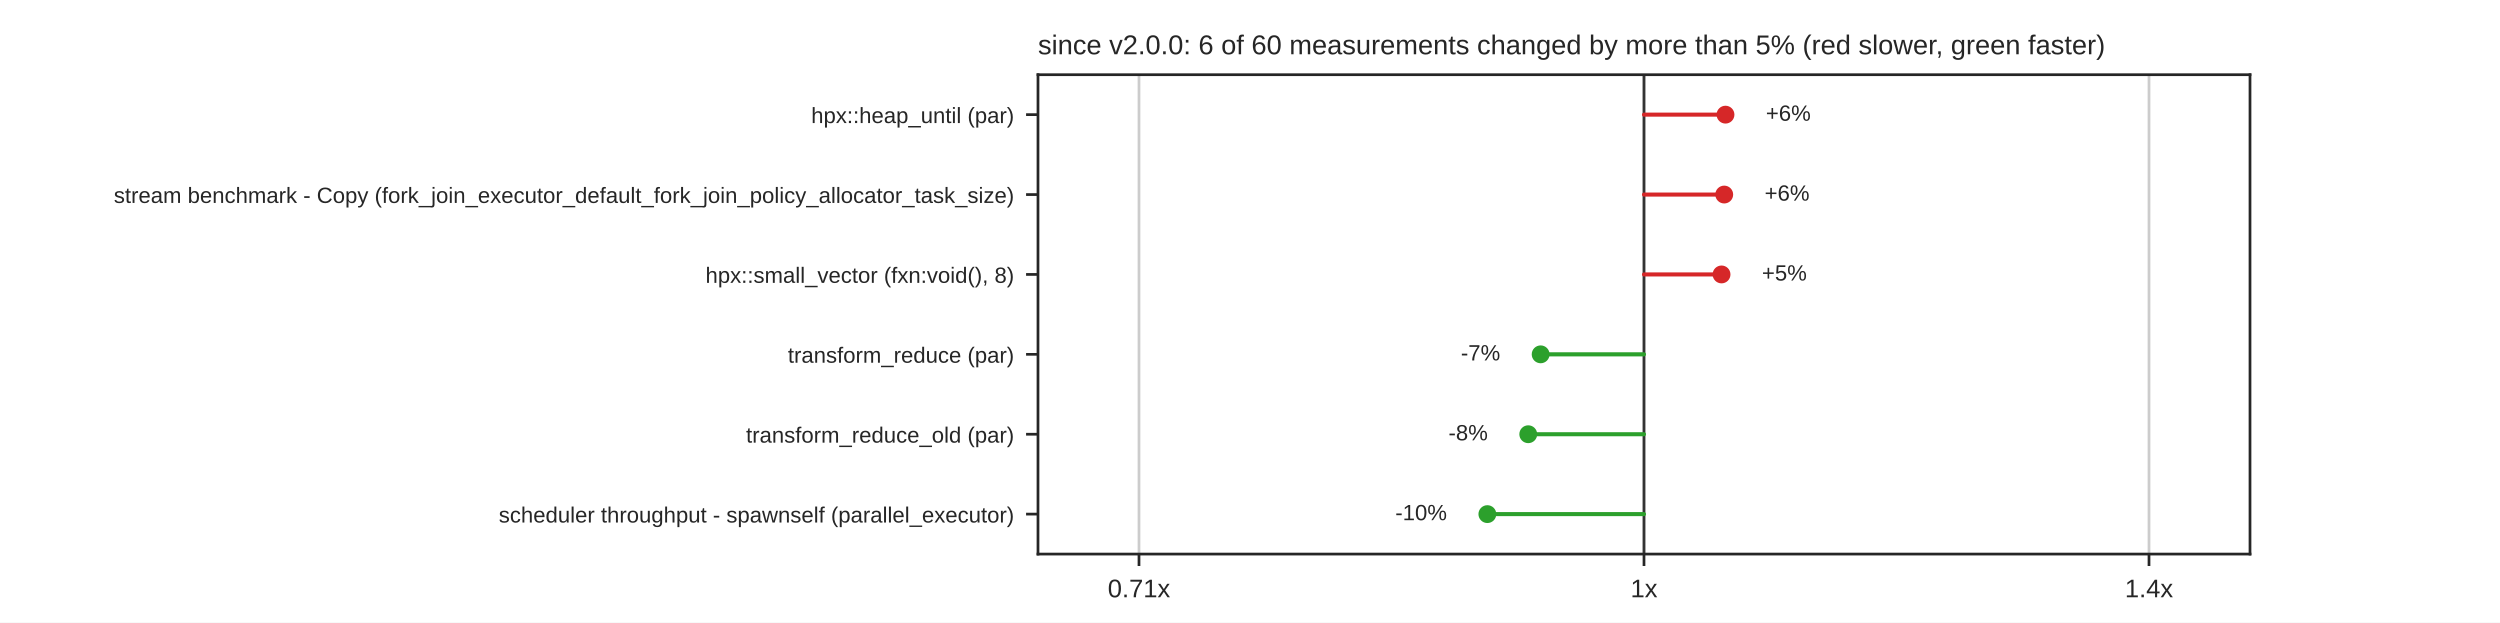
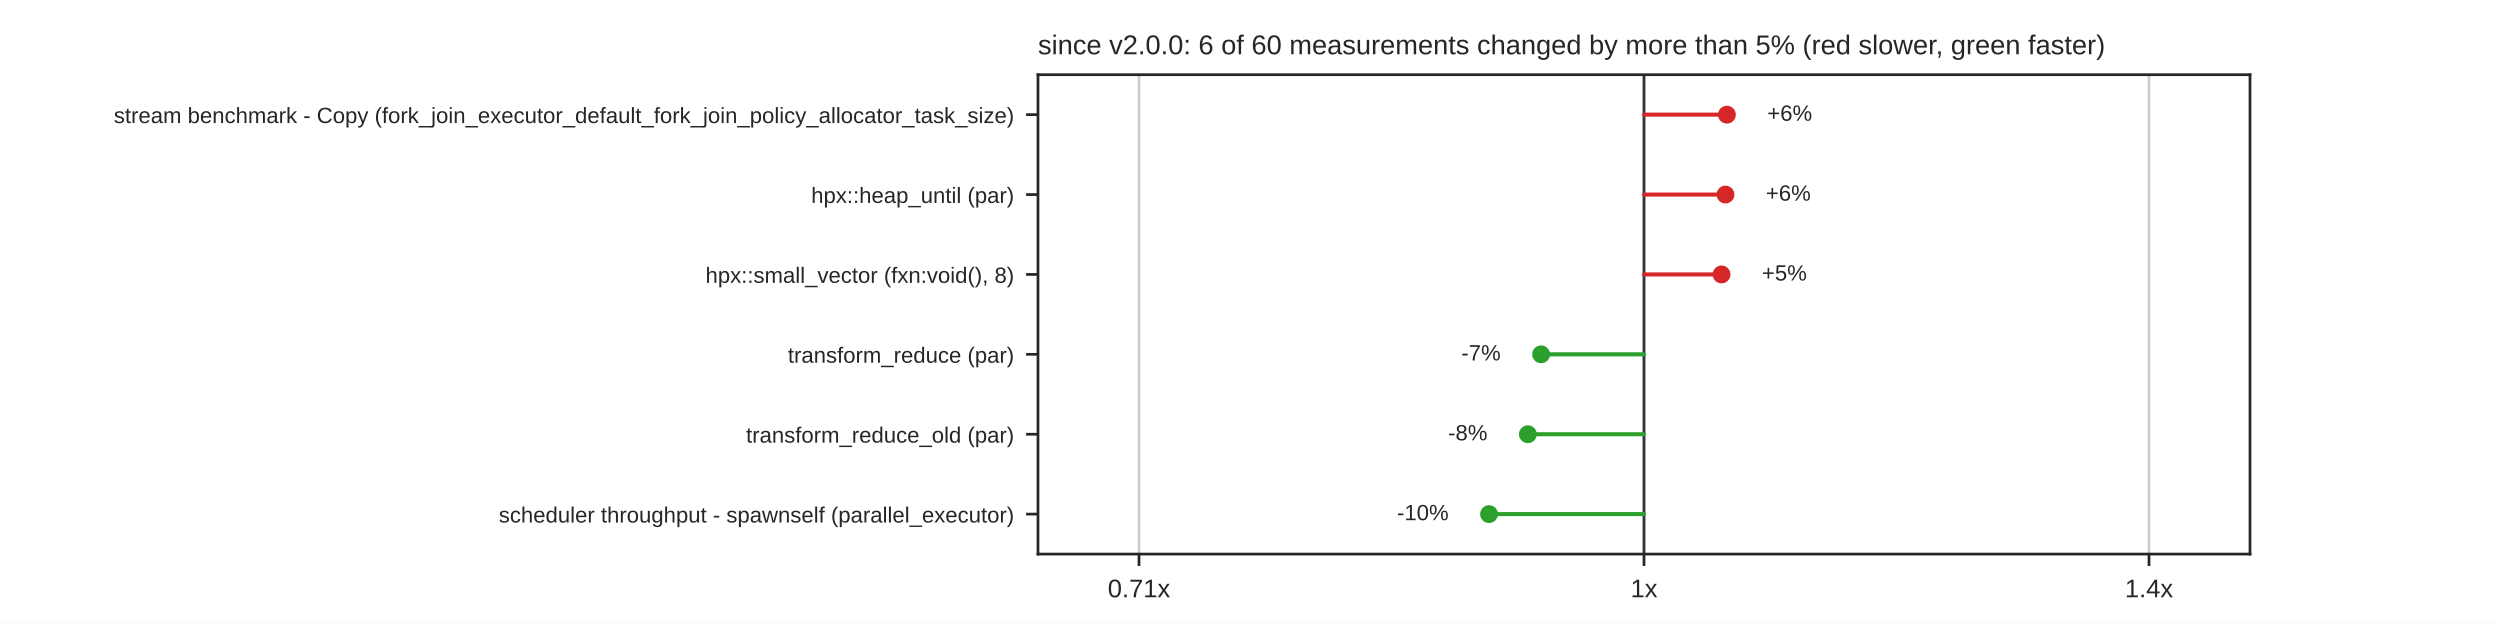
<svg xmlns="http://www.w3.org/2000/svg" xmlns:xlink="http://www.w3.org/1999/xlink" width="734.4pt" height="182.88pt" viewBox="0 0 734.4 182.88" version="1.1">
  <defs>
    <style type="text/css">*{stroke-linejoin: round; stroke-linecap: butt}</style>
  </defs>
  <g id="figure_1">
    <g id="patch_1">
      <path d="M 0 182.88  L 734.4 182.88  L 734.4 0  L 0 0  z " style="fill: #ffffff" />
    </g>
    <g id="axes_1">
      <g id="patch_2">
        <path d="M 304.92 162.763  L 660.96 162.763  L 660.96 21.946  L 304.92 21.946  z " style="fill: #ffffff" />
      </g>
      <g id="matplotlib.axis_1">
        <g id="xtick_1">
          <g id="line2d_1">
            <path d="M 334.59 162.763  L 334.59 21.946  " clip-path="url(#p3cf18bccd8)" style="fill: none; stroke: #cccccc; stroke-width: 0.8; stroke-linecap: round" />
          </g>
          <g id="line2d_2">
            <defs>
              <path id="mdfc5214045" d="M 0 0  L 0 3.5  " style="stroke: #262626; stroke-width: 0.8" />
            </defs>
            <g>
              <use xlink:href="#mdfc5214045" x="334.59" y="162.763" style="fill: #262626; stroke: #262626; stroke-width: 0.8" />
            </g>
          </g>
          <g id="text_1">
            <text style="fill: #262626; font: 7.5px 'Arial', 'DejaVu Sans', 'Liberation Sans', 'Bitstream Vera Sans', sans-serif; text-anchor: middle" x="334.59" y="175.462" transform="rotate(-0 334.59 175.462)">0.71x</text>
          </g>
        </g>
        <g id="xtick_2">
          <g id="line2d_3">
            <path d="M 482.94 162.763  L 482.94 21.946  " clip-path="url(#p3cf18bccd8)" style="fill: none; stroke: #cccccc; stroke-width: 0.8; stroke-linecap: round" />
          </g>
          <g id="line2d_4">
            <g>
              <use xlink:href="#mdfc5214045" x="482.94" y="162.763" style="fill: #262626; stroke: #262626; stroke-width: 0.8" />
            </g>
          </g>
          <g id="text_2">
            <text style="fill: #262626; font: 7.5px 'Arial', 'DejaVu Sans', 'Liberation Sans', 'Bitstream Vera Sans', sans-serif; text-anchor: middle" x="482.94" y="175.462" transform="rotate(-0 482.94 175.462)">1x</text>
          </g>
        </g>
        <g id="xtick_3">
          <g id="line2d_5">
            <path d="M 631.29 162.763  L 631.29 21.946  " clip-path="url(#p3cf18bccd8)" style="fill: none; stroke: #cccccc; stroke-width: 0.8; stroke-linecap: round" />
          </g>
          <g id="line2d_6">
            <g>
              <use xlink:href="#mdfc5214045" x="631.29" y="162.763" style="fill: #262626; stroke: #262626; stroke-width: 0.8" />
            </g>
          </g>
          <g id="text_3">
            <text style="fill: #262626; font: 7.5px 'Arial', 'DejaVu Sans', 'Liberation Sans', 'Bitstream Vera Sans', sans-serif; text-anchor: middle" x="631.29" y="175.462" transform="rotate(-0 631.29 175.462)">1.4x</text>
          </g>
        </g>
      </g>
      <g id="matplotlib.axis_2">
        <g id="ytick_1">
          <g id="line2d_7">
            <defs>
              <path id="m414165cd4d" d="M 0 0  L -3.5 0  " style="stroke: #262626; stroke-width: 0.8" />
            </defs>
            <g>
              <use xlink:href="#m414165cd4d" x="304.92" y="33.68" style="fill: #262626; stroke: #262626; stroke-width: 0.8" />
            </g>
          </g>
          <g id="text_4">
-             <text style="fill: #262626; font: 6.5px 'Arial', 'DejaVu Sans', 'Liberation Sans', 'Bitstream Vera Sans', sans-serif; text-anchor: end" x="297.92" y="36.15" transform="rotate(-0 297.92 36.14989)">hpx::heap_until (par)</text>
+             <text style="fill: #262626; font: 6.5px 'Arial', 'DejaVu Sans', 'Liberation Sans', 'Bitstream Vera Sans', sans-serif; text-anchor: end" x="297.92" y="36.15" transform="rotate(-0 297.92 36.14989)">stream benchmark - Copy (fork_join_executor_default_fork_join_policy_allocator_task_size)</text>
          </g>
        </g>
        <g id="ytick_2">
          <g id="line2d_8">
            <g>
              <use xlink:href="#m414165cd4d" x="304.92" y="57.15" style="fill: #262626; stroke: #262626; stroke-width: 0.8" />
            </g>
          </g>
          <g id="text_5">
-             <text style="fill: #262626; font: 6.5px 'Arial', 'DejaVu Sans', 'Liberation Sans', 'Bitstream Vera Sans', sans-serif; text-anchor: end" x="297.92" y="59.619" transform="rotate(-0 297.92 59.61949)">stream benchmark - Copy (fork_join_executor_default_fork_join_policy_allocator_task_size)</text>
+             <text style="fill: #262626; font: 6.5px 'Arial', 'DejaVu Sans', 'Liberation Sans', 'Bitstream Vera Sans', sans-serif; text-anchor: end" x="297.92" y="59.619" transform="rotate(-0 297.92 59.61949)">hpx::heap_until (par)</text>
          </g>
        </g>
        <g id="ytick_3">
          <g id="line2d_9">
            <g>
              <use xlink:href="#m414165cd4d" x="304.92" y="80.62" style="fill: #262626; stroke: #262626; stroke-width: 0.8" />
            </g>
          </g>
          <g id="text_6">
            <text style="fill: #262626; font: 6.5px 'Arial', 'DejaVu Sans', 'Liberation Sans', 'Bitstream Vera Sans', sans-serif; text-anchor: end" x="297.92" y="83.089" transform="rotate(-0 297.92 83.08909)">hpx::small_vector (fxn:void(), 8)</text>
          </g>
        </g>
        <g id="ytick_4">
          <g id="line2d_10">
            <g>
              <use xlink:href="#m414165cd4d" x="304.92" y="104.089" style="fill: #262626; stroke: #262626; stroke-width: 0.8" />
            </g>
          </g>
          <g id="text_7">
            <text style="fill: #262626; font: 6.5px 'Arial', 'DejaVu Sans', 'Liberation Sans', 'Bitstream Vera Sans', sans-serif; text-anchor: end" x="297.92" y="106.559" transform="rotate(-0 297.92 106.5587)">transform_reduce (par)</text>
          </g>
        </g>
        <g id="ytick_5">
          <g id="line2d_11">
            <g>
              <use xlink:href="#m414165cd4d" x="304.92" y="127.559" style="fill: #262626; stroke: #262626; stroke-width: 0.8" />
            </g>
          </g>
          <g id="text_8">
            <text style="fill: #262626; font: 6.5px 'Arial', 'DejaVu Sans', 'Liberation Sans', 'Bitstream Vera Sans', sans-serif; text-anchor: end" x="297.92" y="130.028" transform="rotate(-0 297.92 130.0283)">transform_reduce_old (par)</text>
          </g>
        </g>
        <g id="ytick_6">
          <g id="line2d_12">
            <g>
              <use xlink:href="#m414165cd4d" x="304.92" y="151.028" style="fill: #262626; stroke: #262626; stroke-width: 0.8" />
            </g>
          </g>
          <g id="text_9">
            <text style="fill: #262626; font: 6.5px 'Arial', 'DejaVu Sans', 'Liberation Sans', 'Bitstream Vera Sans', sans-serif; text-anchor: end" x="297.92" y="153.498" transform="rotate(-0 297.92 153.4979)">scheduler throughput - spawnself (parallel_executor)</text>
          </g>
        </g>
      </g>
      <g id="line2d_13">
        <path d="M 482.94 162.763  L 482.94 21.946  " clip-path="url(#p3cf18bccd8)" style="fill: none; stroke: #333333; stroke-width: 0.8; stroke-linecap: round" />
      </g>
      <g id="line2d_14">
-         <path d="M 482.94 33.68  L 506.88 33.68  " clip-path="url(#p3cf18bccd8)" style="fill: none; stroke: #d62728; stroke-width: 1.2; stroke-linecap: round" />
+         <path d="M 482.94 33.68  L 507.293 33.68  " clip-path="url(#p3cf18bccd8)" style="fill: none; stroke: #d62728; stroke-width: 1.2; stroke-linecap: round" />
      </g>
      <g id="line2d_15">
-         <path d="M 482.94 57.15  L 506.509 57.15  " clip-path="url(#p3cf18bccd8)" style="fill: none; stroke: #d62728; stroke-width: 1.2; stroke-linecap: round" />
+         <path d="M 482.94 57.15  L 506.88 57.15  " clip-path="url(#p3cf18bccd8)" style="fill: none; stroke: #d62728; stroke-width: 1.2; stroke-linecap: round" />
      </g>
      <g id="line2d_16">
        <path d="M 482.94 80.62  L 505.72 80.62  " clip-path="url(#p3cf18bccd8)" style="fill: none; stroke: #d62728; stroke-width: 1.2; stroke-linecap: round" />
      </g>
      <g id="line2d_17">
-         <path d="M 482.94 104.089  L 452.58 104.089  " clip-path="url(#p3cf18bccd8)" style="fill: none; stroke: #2ca02c; stroke-width: 1.2; stroke-linecap: round" />
+         <path d="M 482.94 104.089  L 452.714 104.089  " clip-path="url(#p3cf18bccd8)" style="fill: none; stroke: #2ca02c; stroke-width: 1.2; stroke-linecap: round" />
      </g>
      <g id="line2d_18">
-         <path d="M 482.94 127.559  L 448.94 127.559  " clip-path="url(#p3cf18bccd8)" style="fill: none; stroke: #2ca02c; stroke-width: 1.2; stroke-linecap: round" />
+         <path d="M 482.94 127.559  L 448.824 127.559  " clip-path="url(#p3cf18bccd8)" style="fill: none; stroke: #2ca02c; stroke-width: 1.2; stroke-linecap: round" />
      </g>
      <g id="line2d_19">
-         <path d="M 482.94 151.028  L 436.929 151.028  " clip-path="url(#p3cf18bccd8)" style="fill: none; stroke: #2ca02c; stroke-width: 1.2; stroke-linecap: round" />
+         <path d="M 482.94 151.028  L 437.426 151.028  " clip-path="url(#p3cf18bccd8)" style="fill: none; stroke: #2ca02c; stroke-width: 1.2; stroke-linecap: round" />
      </g>
      <g id="patch_3">
        <path d="M 304.92 162.763  L 304.92 21.946  " style="fill: none; stroke: #262626; stroke-width: 0.8; stroke-linejoin: miter; stroke-linecap: square" />
      </g>
      <g id="patch_4">
        <path d="M 660.96 162.763  L 660.96 21.946  " style="fill: none; stroke: #262626; stroke-width: 0.8; stroke-linejoin: miter; stroke-linecap: square" />
      </g>
      <g id="patch_5">
        <path d="M 304.92 162.763  L 660.96 162.763  " style="fill: none; stroke: #262626; stroke-width: 0.8; stroke-linejoin: miter; stroke-linecap: square" />
      </g>
      <g id="patch_6">
        <path d="M 304.92 21.946  L 660.96 21.946  " style="fill: none; stroke: #262626; stroke-width: 0.8; stroke-linejoin: miter; stroke-linecap: square" />
      </g>
      <g id="PathCollection_1">
        <defs>
          <path id="m8968767a60" d="M 0 2.121  C 0.563 2.121 1.102 1.898 1.5 1.5  C 1.898 1.102 2.121 0.563 2.121 0  C 2.121 -0.563 1.898 -1.102 1.5 -1.5  C 1.102 -1.898 0.563 -2.121 0 -2.121  C -0.563 -2.121 -1.102 -1.898 -1.5 -1.5  C -1.898 -1.102 -2.121 -0.563 -2.121 0  C -2.121 0.563 -1.898 1.102 -1.5 1.5  C -1.102 1.898 -0.563 2.121 0 2.121  z " style="stroke: #d62728" />
        </defs>
        <g clip-path="url(#p3cf18bccd8)">
-           <use xlink:href="#m8968767a60" x="506.88" y="33.68" style="fill: #d62728; stroke: #d62728" />
+           <use xlink:href="#m8968767a60" x="507.293" y="33.68" style="fill: #d62728; stroke: #d62728" />
        </g>
      </g>
      <g id="text_10">
-         <text style="fill: #262626; font: 6.5px 'Arial', 'DejaVu Sans', 'Liberation Sans', 'Bitstream Vera Sans', sans-serif; text-anchor: start" x="518.748" y="35.474" transform="rotate(-0 518.7482 35.47399)">+6%</text>
+         <text style="fill: #262626; font: 6.5px 'Arial', 'DejaVu Sans', 'Liberation Sans', 'Bitstream Vera Sans', sans-serif; text-anchor: start" x="519.161" y="35.474" transform="rotate(-0 519.1606 35.47399)">+6%</text>
      </g>
      <g id="PathCollection_2">
        <g clip-path="url(#p3cf18bccd8)">
-           <use xlink:href="#m8968767a60" x="506.509" y="57.15" style="fill: #d62728; stroke: #d62728" />
+           <use xlink:href="#m8968767a60" x="506.88" y="57.15" style="fill: #d62728; stroke: #d62728" />
        </g>
      </g>
      <g id="text_11">
-         <text style="fill: #262626; font: 6.5px 'Arial', 'DejaVu Sans', 'Liberation Sans', 'Bitstream Vera Sans', sans-serif; text-anchor: start" x="518.377" y="58.944" transform="rotate(-0 518.3774 58.94359)">+6%</text>
+         <text style="fill: #262626; font: 6.5px 'Arial', 'DejaVu Sans', 'Liberation Sans', 'Bitstream Vera Sans', sans-serif; text-anchor: start" x="518.748" y="58.944" transform="rotate(-0 518.7482 58.94359)">+6%</text>
      </g>
      <g id="PathCollection_3">
        <g clip-path="url(#p3cf18bccd8)">
          <use xlink:href="#m8968767a60" x="505.72" y="80.62" style="fill: #d62728; stroke: #d62728" />
        </g>
      </g>
      <g id="text_12">
        <text style="fill: #262626; font: 6.5px 'Arial', 'DejaVu Sans', 'Liberation Sans', 'Bitstream Vera Sans', sans-serif; text-anchor: start" x="517.588" y="82.413" transform="rotate(-0 517.588 82.41319)">+5%</text>
      </g>
      <g id="PathCollection_4">
        <defs>
          <path id="m7978cd0e5a" d="M 0 2.121  C 0.563 2.121 1.102 1.898 1.5 1.5  C 1.898 1.102 2.121 0.563 2.121 0  C 2.121 -0.563 1.898 -1.102 1.5 -1.5  C 1.102 -1.898 0.563 -2.121 0 -2.121  C -0.563 -2.121 -1.102 -1.898 -1.5 -1.5  C -1.898 -1.102 -2.121 -0.563 -2.121 0  C -2.121 0.563 -1.898 1.102 -1.5 1.5  C -1.102 1.898 -0.563 2.121 0 2.121  z " style="stroke: #2ca02c" />
        </defs>
        <g clip-path="url(#p3cf18bccd8)">
-           <use xlink:href="#m7978cd0e5a" x="452.58" y="104.089" style="fill: #2ca02c; stroke: #2ca02c" />
+           <use xlink:href="#m7978cd0e5a" x="452.714" y="104.089" style="fill: #2ca02c; stroke: #2ca02c" />
        </g>
      </g>
      <g id="text_13">
-         <text style="fill: #262626; font: 6.5px 'Arial', 'DejaVu Sans', 'Liberation Sans', 'Bitstream Vera Sans', sans-serif; text-anchor: end" x="440.712" y="105.883" transform="rotate(-0 440.7119 105.8828)">-7%</text>
+         <text style="fill: #262626; font: 6.5px 'Arial', 'DejaVu Sans', 'Liberation Sans', 'Bitstream Vera Sans', sans-serif; text-anchor: end" x="440.846" y="105.883" transform="rotate(-0 440.8464 105.8828)">-7%</text>
      </g>
      <g id="PathCollection_5">
        <g clip-path="url(#p3cf18bccd8)">
-           <use xlink:href="#m7978cd0e5a" x="448.94" y="127.559" style="fill: #2ca02c; stroke: #2ca02c" />
+           <use xlink:href="#m7978cd0e5a" x="448.824" y="127.559" style="fill: #2ca02c; stroke: #2ca02c" />
        </g>
      </g>
      <g id="text_14">
-         <text style="fill: #262626; font: 6.5px 'Arial', 'DejaVu Sans', 'Liberation Sans', 'Bitstream Vera Sans', sans-serif; text-anchor: end" x="437.072" y="129.352" transform="rotate(-0 437.0723 129.3524)">-8%</text>
+         <text style="fill: #262626; font: 6.5px 'Arial', 'DejaVu Sans', 'Liberation Sans', 'Bitstream Vera Sans', sans-serif; text-anchor: end" x="436.956" y="129.352" transform="rotate(-0 436.9556 129.3524)">-8%</text>
      </g>
      <g id="PathCollection_6">
        <g clip-path="url(#p3cf18bccd8)">
-           <use xlink:href="#m7978cd0e5a" x="436.929" y="151.028" style="fill: #2ca02c; stroke: #2ca02c" />
+           <use xlink:href="#m7978cd0e5a" x="437.426" y="151.028" style="fill: #2ca02c; stroke: #2ca02c" />
        </g>
      </g>
      <g id="text_15">
-         <text style="fill: #262626; font: 6.5px 'Arial', 'DejaVu Sans', 'Liberation Sans', 'Bitstream Vera Sans', sans-serif; text-anchor: end" x="425.061" y="152.822" transform="rotate(-0 425.0605 152.822)">-10%</text>
+         <text style="fill: #262626; font: 6.5px 'Arial', 'DejaVu Sans', 'Liberation Sans', 'Bitstream Vera Sans', sans-serif; text-anchor: end" x="425.558" y="152.822" transform="rotate(-0 425.5581 152.822)">-10%</text>
      </g>
      <g id="text_16">
        <text style="fill: #262626; font: 8px 'Arial', 'DejaVu Sans', 'Liberation Sans', 'Bitstream Vera Sans', sans-serif; text-anchor: start" x="304.92" y="15.946" transform="rotate(-0 304.92 15.9456)">since v2.0.0: 6 of 60 measurements changed by more than 5% (red slower, green faster)</text>
      </g>
    </g>
  </g>
  <defs>
    <clipPath id="p3cf18bccd8">
      <rect x="304.92" y="21.946" width="356.04" height="140.818" />
    </clipPath>
  </defs>
</svg>
